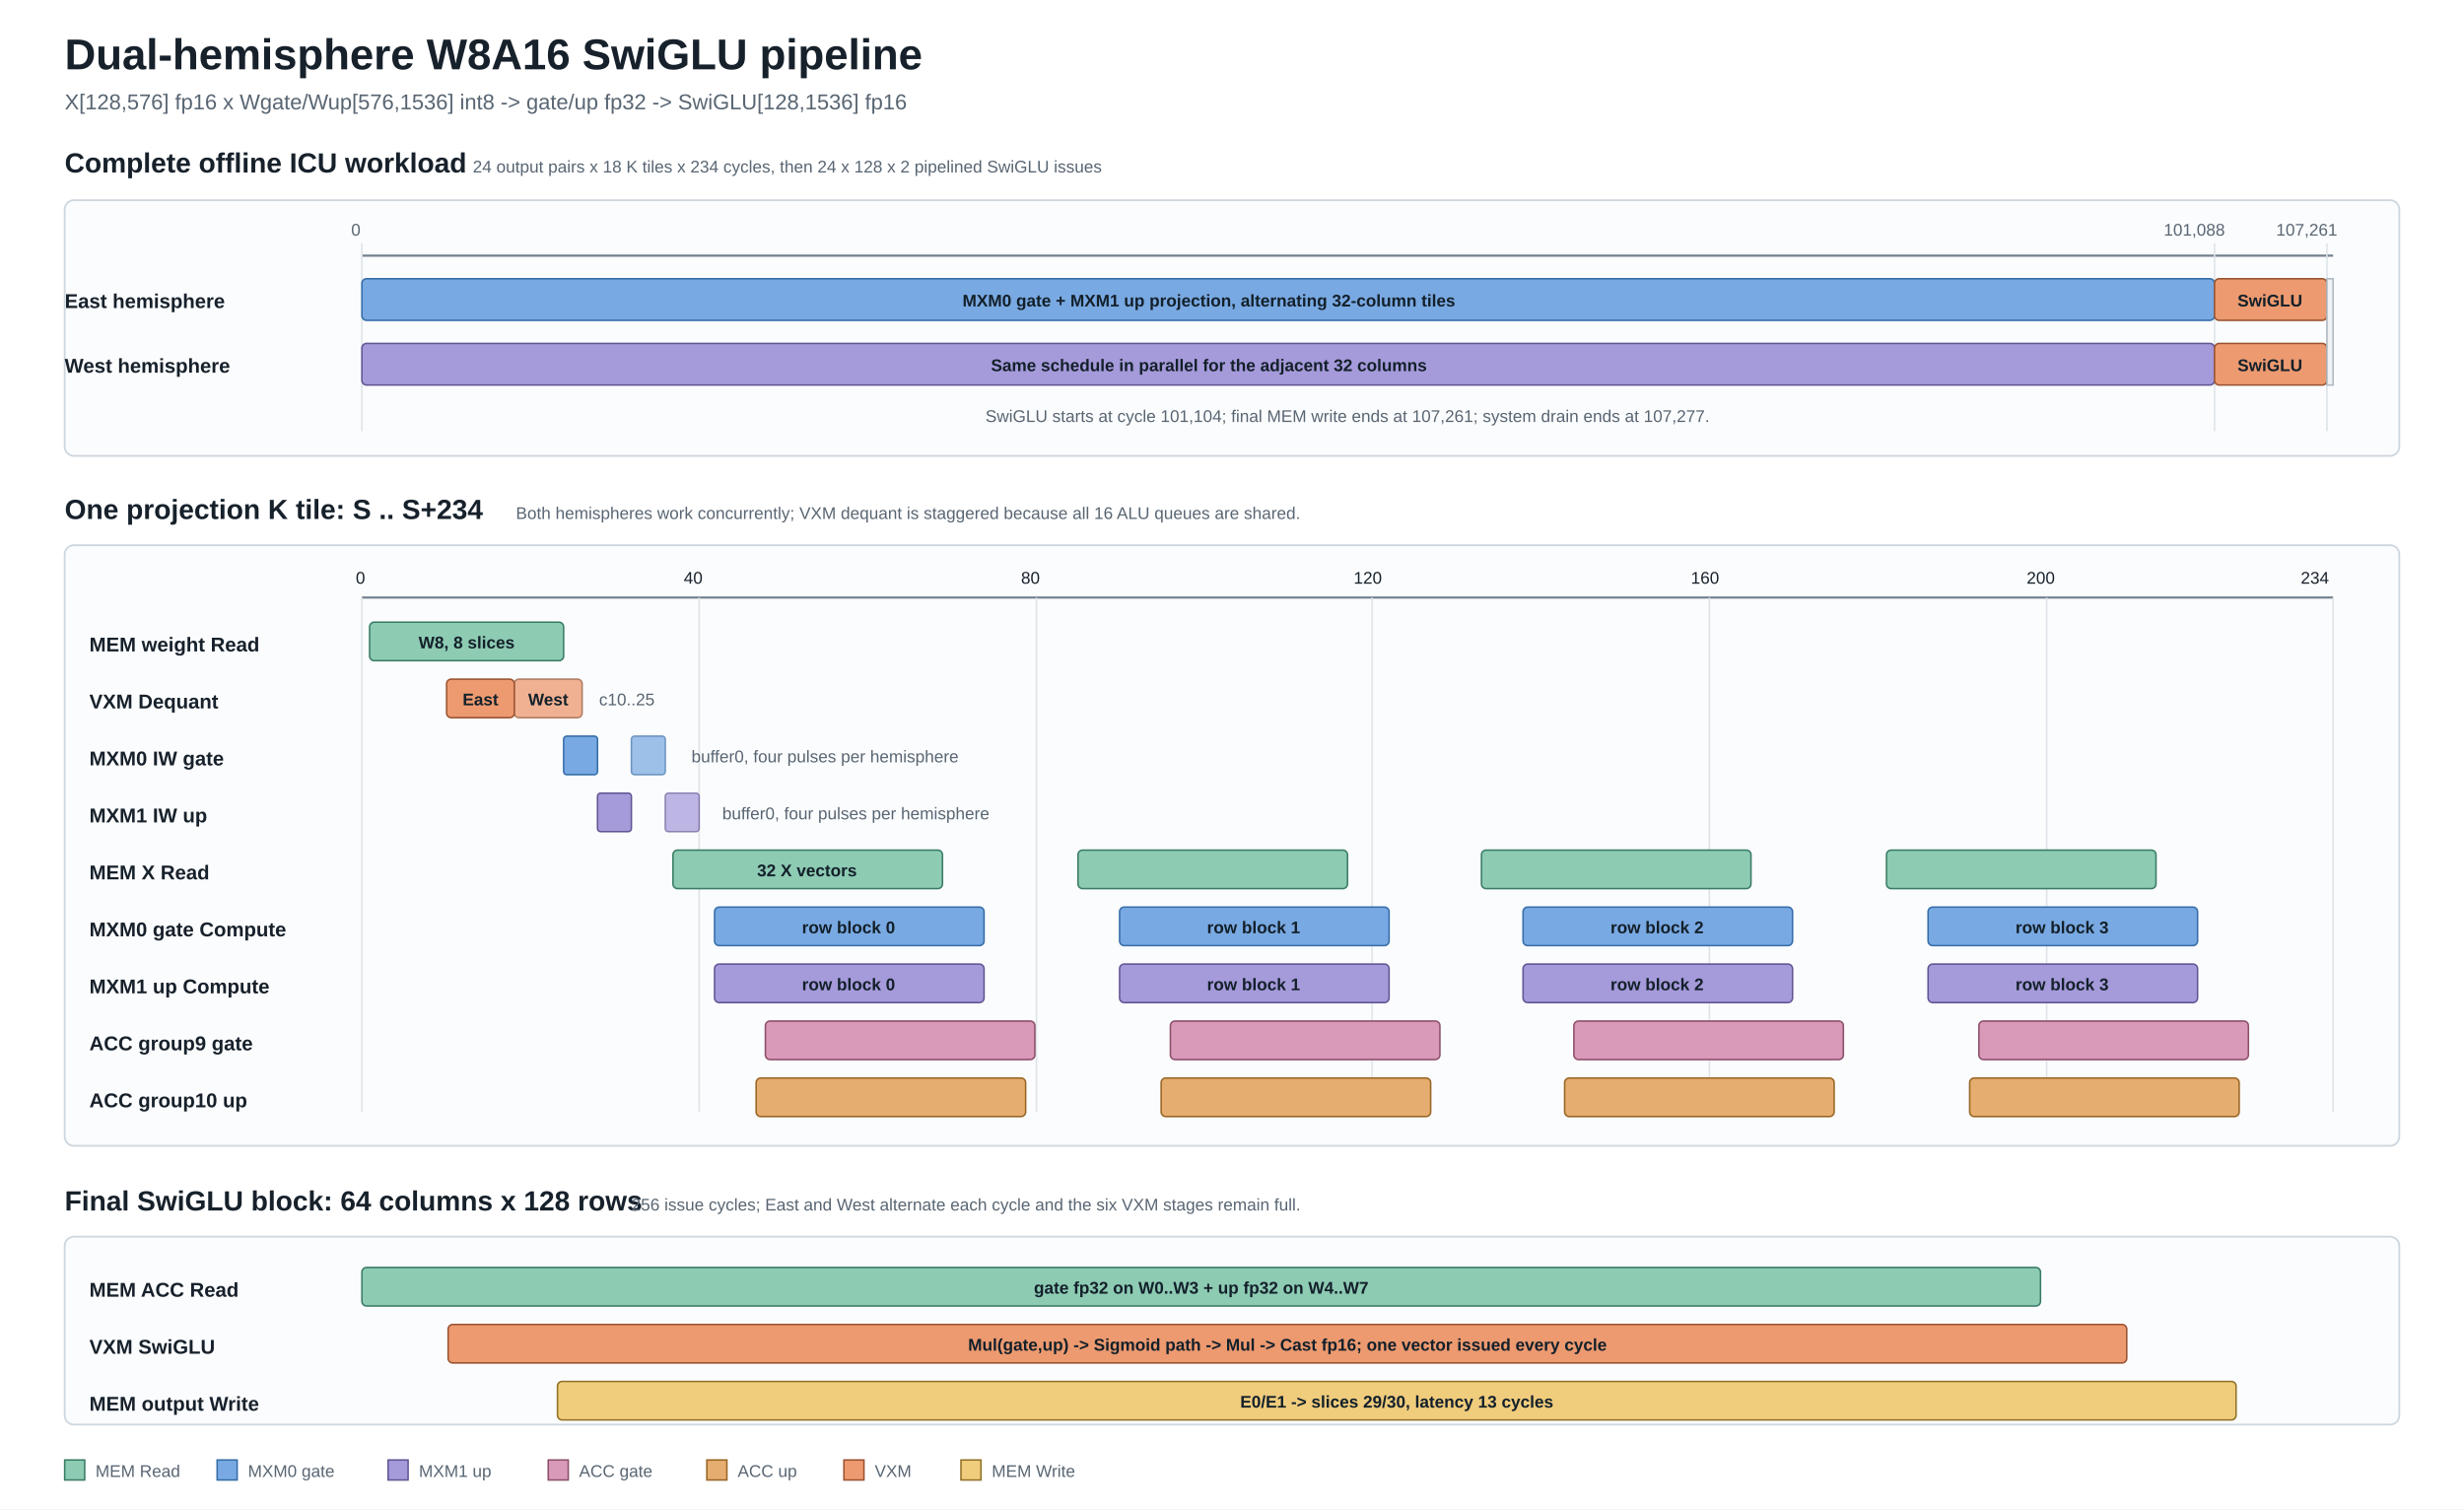
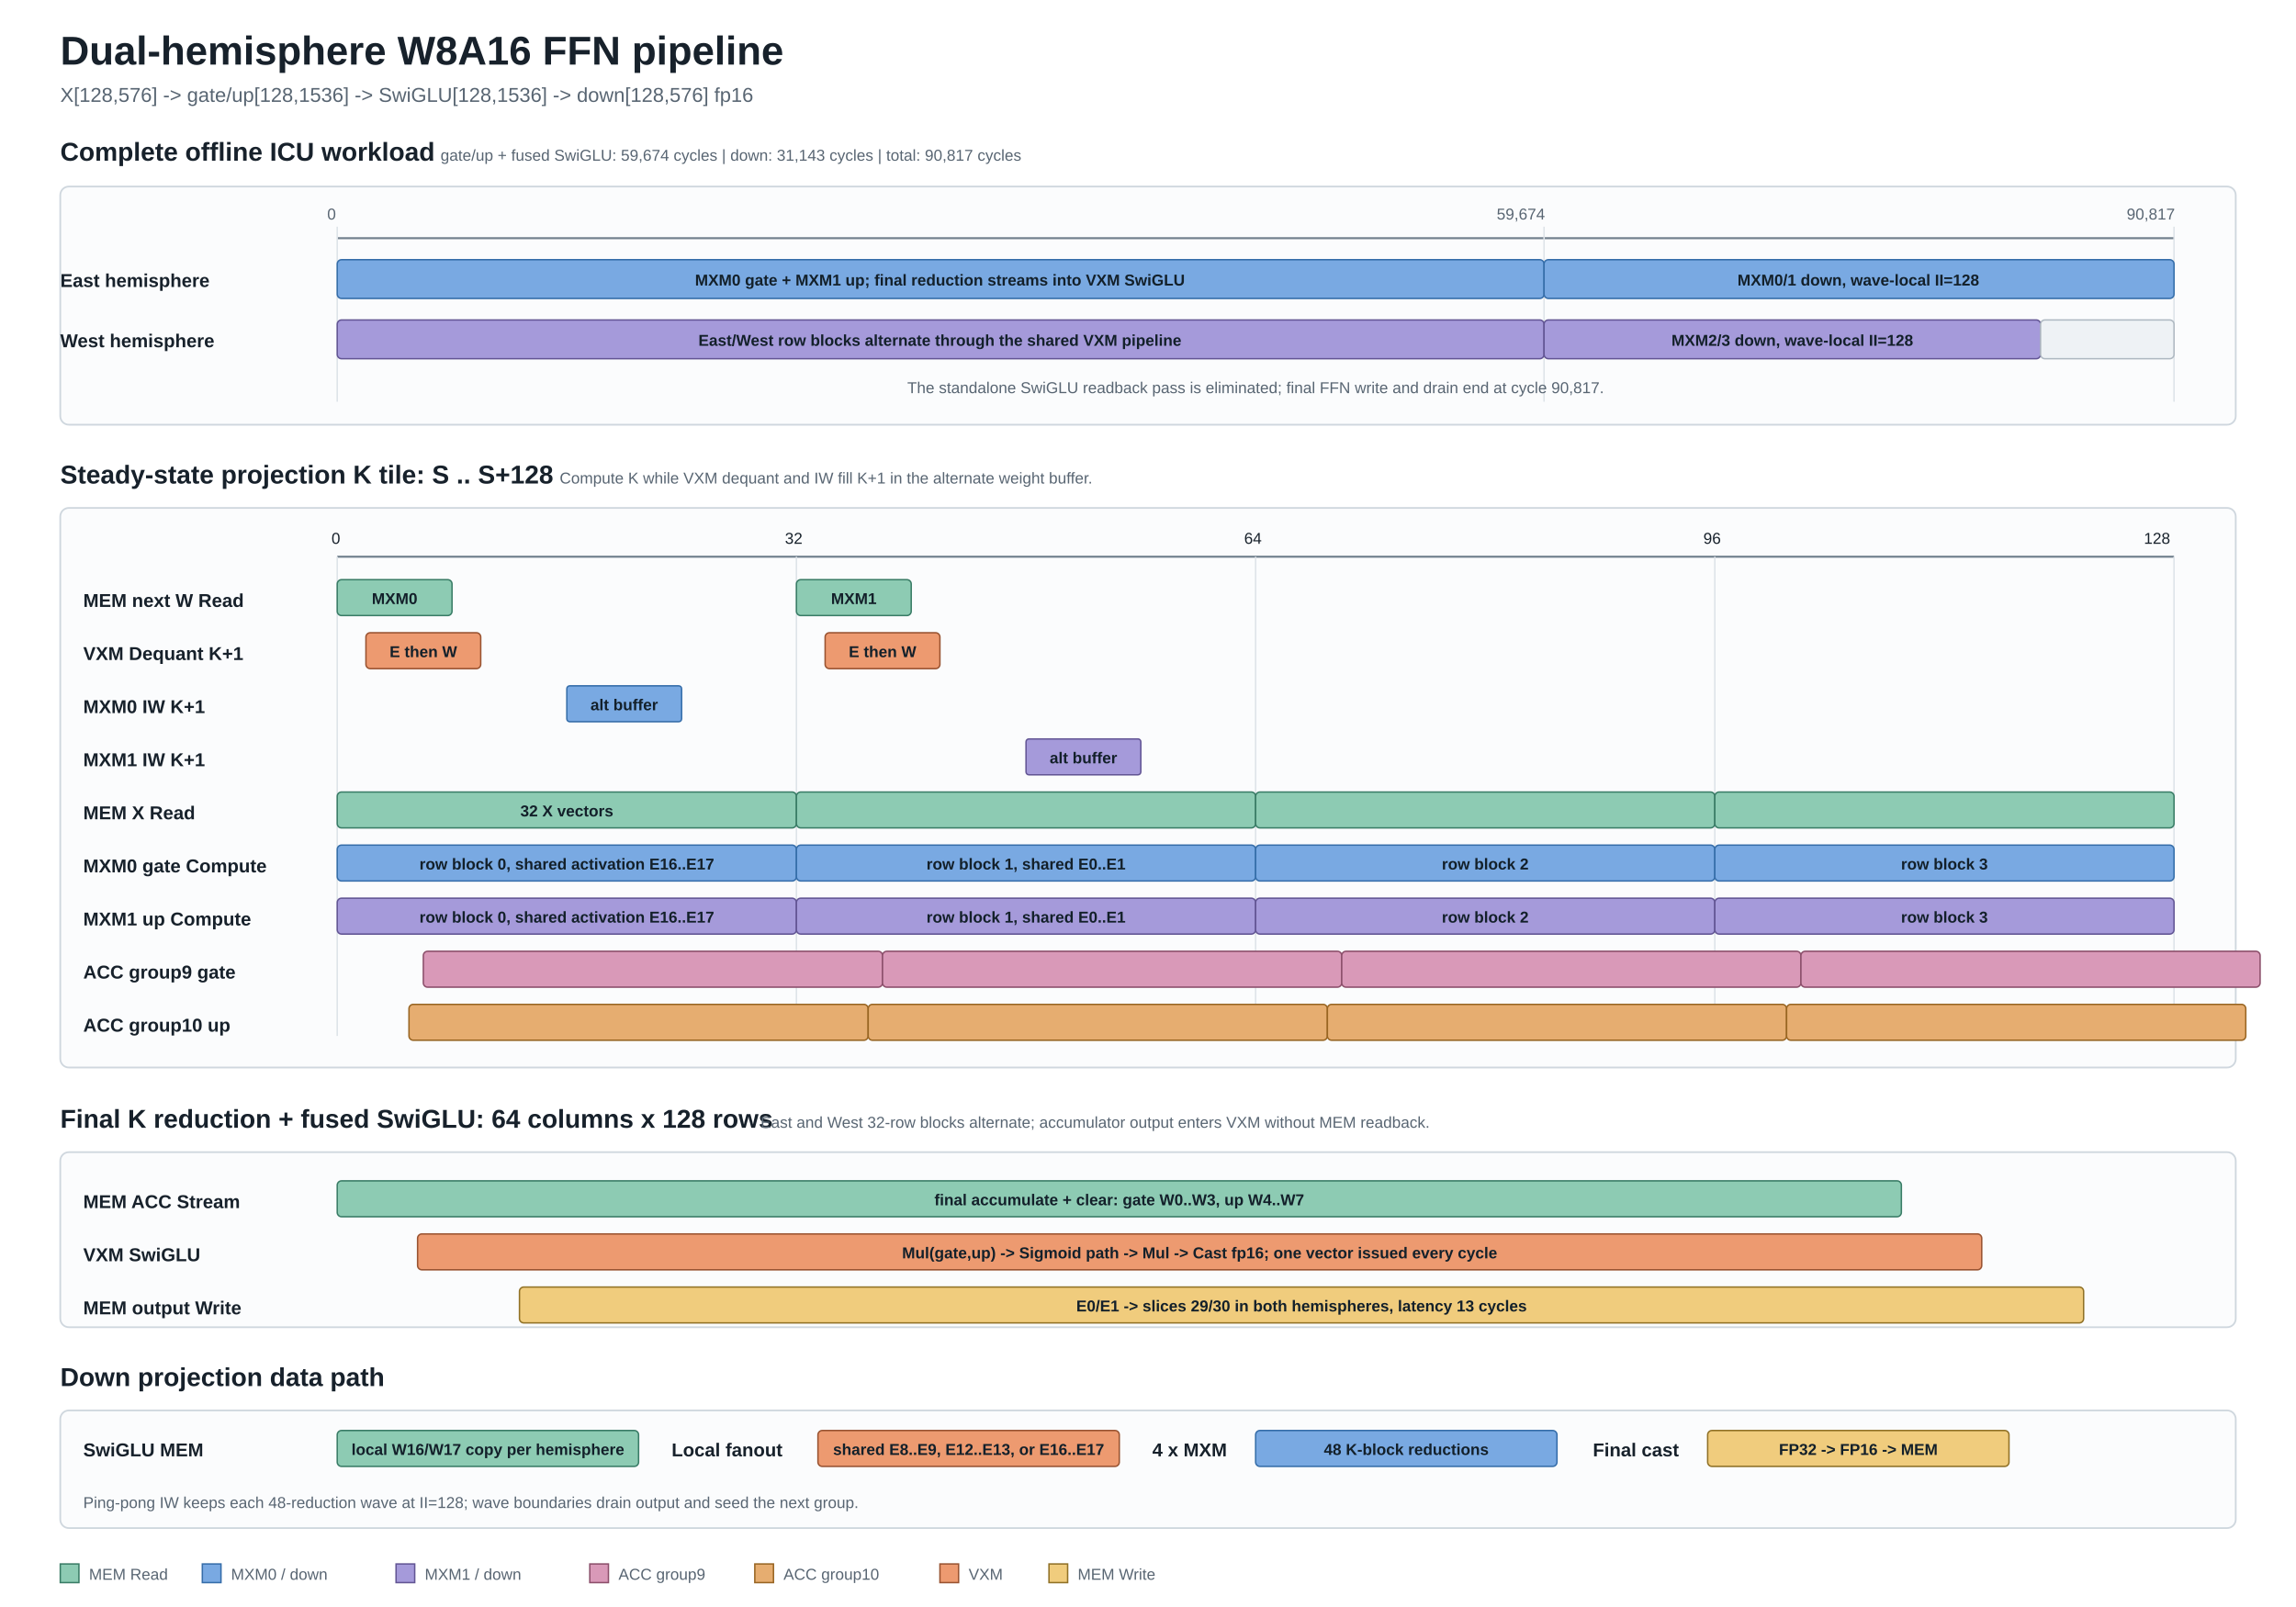
- <svg xmlns="http://www.w3.org/2000/svg" width="1600" height="980" viewBox="0 0 1600 980" role="img" aria-labelledby="title desc">
+ <svg xmlns="http://www.w3.org/2000/svg" width="1600" height="1120" viewBox="0 0 1600 1120" role="img" aria-labelledby="title desc">
  <style>
    text { font-family: "Segoe UI", Arial, sans-serif; fill: #17212b; letter-spacing: 0; }
    .title { font-size: 28px; font-weight: 700; }
    .subtitle { font-size: 14px; fill: #586572; }
    .section { font-size: 18px; font-weight: 700; }
    .label { font-size: 13px; font-weight: 650; }
    .small { font-size: 11px; fill: #586572; }
    .bar { font-size: 11px; font-weight: 650; fill: #13202a; }
    .axis { stroke: #71808d; stroke-width: 1.4; }
    .grid { stroke: #dde3e8; stroke-width: 1; }
    .panel { fill: #fbfcfd; stroke: #cfd7de; stroke-width: 1.2; }
    .memr { fill: #8dcbb3; stroke: #397c66; }
    .memw { fill: #f0cc7d; stroke: #907126; }
    .vxm { fill: #ed9a70; stroke: #995331; }
    .gate { fill: #79a9e2; stroke: #356da9; }
    .up { fill: #a59ada; stroke: #625594; }
    .accg { fill: #d999b8; stroke: #8c4f6b; }
    .accu { fill: #e6ad70; stroke: #986523; }
    .idle { fill: #eef2f5; stroke: #aeb8c1; }
    .east { fill: none; stroke: #367e6b; stroke-width: 2; }
    .west { fill: none; stroke: #765f9f; stroke-width: 2; }
  </style>
-   <rect width="1600" height="980" fill="#ffffff" />
-   <text x="42" y="45" class="title">Dual-hemisphere W8A16 SwiGLU pipeline</text>
-   <text x="42" y="71" class="subtitle">X[128,576] fp16 x Wgate/Wup[576,1536] int8 -&gt; gate/up fp32 -&gt; SwiGLU[128,1536] fp16</text>
+   <rect width="1600" height="1120" fill="#ffffff" />
+   <text x="42" y="45" class="title">Dual-hemisphere W8A16 FFN pipeline</text>
+   <text x="42" y="71" class="subtitle">X[128,576] -&gt; gate/up[128,1536] -&gt; SwiGLU[128,1536] -&gt; down[128,576] fp16</text>
  <text x="42" y="112" class="section">Complete offline ICU workload</text>
-   <text x="307" y="112" class="small">24 output pairs x 18 K tiles x 234 cycles, then 24 x 128 x 2 pipelined SwiGLU issues</text>
+   <text x="307" y="112" class="small">gate/up + fused SwiGLU: 59,674 cycles | down: 31,143 cycles | total: 90,817 cycles</text>
  <rect x="42" y="130" width="1516" height="166" rx="6" class="panel" />
  <line x1="235" y1="166" x2="1515" y2="166" class="axis" />
  <line x1="235" y1="158" x2="235" y2="280" class="grid" />
-   <line x1="1438" y1="158" x2="1438" y2="280" class="grid" />
-   <line x1="1511" y1="158" x2="1511" y2="280" class="grid" />
+   <line x1="1076" y1="158" x2="1076" y2="280" class="grid" />
+   <line x1="1515" y1="158" x2="1515" y2="280" class="grid" />
  <text x="228" y="153" class="small">0</text>
-   <text x="1405" y="153" class="small">101,088</text>
-   <text x="1478" y="153" class="small">107,261</text>
+   <text x="1043" y="153" class="small">59,674</text>
+   <text x="1482" y="153" class="small">90,817</text>
  <text x="42" y="200" class="label">East hemisphere</text>
-   <rect x="235" y="181" width="1203" height="27" rx="3" class="gate" />
-   <rect x="1438" y="181" width="73" height="27" rx="3" class="vxm" />
-   <text x="785" y="199" text-anchor="middle" class="bar">MXM0 gate + MXM1 up projection, alternating 32-column tiles</text>
-   <text x="1474" y="199" text-anchor="middle" class="bar">SwiGLU</text>
+   <rect x="235" y="181" width="841" height="27" rx="3" class="gate" />
+   <rect x="1076" y="181" width="439" height="27" rx="3" class="gate" />
+   <text x="655" y="199" text-anchor="middle" class="bar">MXM0 gate + MXM1 up; final reduction streams into VXM SwiGLU</text>
+   <text x="1295" y="199" text-anchor="middle" class="bar">MXM0/1 down, wave-local II=128</text>
  <text x="42" y="242" class="label">West hemisphere</text>
-   <rect x="235" y="223" width="1203" height="27" rx="3" class="up" />
-   <rect x="1438" y="223" width="73" height="27" rx="3" class="vxm" />
-   <text x="785" y="241" text-anchor="middle" class="bar">Same schedule in parallel for the adjacent 32 columns</text>
-   <text x="1474" y="241" text-anchor="middle" class="bar">SwiGLU</text>
-   <rect x="1511" y="181" width="4" height="69" class="idle" />
-   <text x="875" y="274" text-anchor="middle" class="small">SwiGLU starts at cycle 101,104; final MEM write ends at 107,261; system drain ends at 107,277.</text>
-   <text x="42" y="337" class="section">One projection K tile: S .. S+234</text>
-   <text x="335" y="337" class="small">Both hemispheres work concurrently; VXM dequant is staggered because all 16 ALU queues are shared.</text>
+   <rect x="235" y="223" width="841" height="27" rx="3" class="up" />
+   <rect x="1076" y="223" width="346" height="27" rx="3" class="up" />
+   <rect x="1422" y="223" width="93" height="27" rx="3" class="idle" />
+   <text x="655" y="241" text-anchor="middle" class="bar">East/West row blocks alternate through the shared VXM pipeline</text>
+   <text x="1249" y="241" text-anchor="middle" class="bar">MXM2/3 down, wave-local II=128</text>
+   <text x="875" y="274" text-anchor="middle" class="small">The standalone SwiGLU readback pass is eliminated; final FFN write and drain end at cycle 90,817.</text>
+   <text x="42" y="337" class="section">Steady-state projection K tile: S .. S+128</text>
+   <text x="390" y="337" class="small">Compute K while VXM dequant and IW fill K+1 in the alternate weight buffer.</text>
  <rect x="42" y="354" width="1516" height="390" rx="6" class="panel" />
  <line x1="235" y1="388" x2="1515" y2="388" class="axis" />
  <g class="small">
    <text x="231" y="379">0</text>
-     <text x="444" y="379">40</text>
-     <text x="663" y="379">80</text>
-     <text x="879" y="379">120</text>
-     <text x="1098" y="379">160</text>
-     <text x="1316" y="379">200</text>
-     <text x="1494" y="379">234</text>
+     <text x="547" y="379">32</text>
+     <text x="867" y="379">64</text>
+     <text x="1187" y="379">96</text>
+     <text x="1494" y="379">128</text>
  </g>
  <g class="grid">
    <line x1="235" y1="388" x2="235" y2="722" />
-     <line x1="454" y1="388" x2="454" y2="722" />
-     <line x1="673" y1="388" x2="673" y2="722" />
-     <line x1="891" y1="388" x2="891" y2="722" />
-     <line x1="1110" y1="388" x2="1110" y2="722" />
-     <line x1="1329" y1="388" x2="1329" y2="722" />
+     <line x1="555" y1="388" x2="555" y2="722" />
+     <line x1="875" y1="388" x2="875" y2="722" />
+     <line x1="1195" y1="388" x2="1195" y2="722" />
    <line x1="1515" y1="388" x2="1515" y2="722" />
  </g>
-   <text x="58" y="423" class="label">MEM weight Read</text>
-   <rect x="240" y="404" width="126" height="25" rx="3" class="memr" />
-   <text x="303" y="421" text-anchor="middle" class="bar">W8, 8 slices</text>
-   <text x="58" y="460" class="label">VXM Dequant</text>
-   <rect x="290" y="441" width="44" height="25" rx="3" class="vxm" />
-   <text x="312" y="458" text-anchor="middle" class="bar">East</text>
-   <rect x="334" y="441" width="44" height="25" rx="3" class="vxm" opacity="0.76" />
-   <text x="356" y="458" text-anchor="middle" class="bar">West</text>
-   <text x="389" y="458" class="small">c10..25</text>
-   <text x="58" y="497" class="label">MXM0 IW gate</text>
-   <rect x="366" y="478" width="22" height="25" rx="2" class="gate" />
-   <rect x="410" y="478" width="22" height="25" rx="2" class="gate" opacity="0.72" />
-   <text x="449" y="495" class="small">buffer0, four pulses per hemisphere</text>
-   <text x="58" y="534" class="label">MXM1 IW up</text>
-   <rect x="388" y="515" width="22" height="25" rx="2" class="up" />
-   <rect x="432" y="515" width="22" height="25" rx="2" class="up" opacity="0.72" />
-   <text x="469" y="532" class="small">buffer0, four pulses per hemisphere</text>
+   <text x="58" y="423" class="label">MEM next W Read</text>
+   <rect x="235" y="404" width="80" height="25" rx="3" class="memr" />
+   <rect x="555" y="404" width="80" height="25" rx="3" class="memr" />
+   <text x="275" y="421" text-anchor="middle" class="bar">MXM0</text>
+   <text x="595" y="421" text-anchor="middle" class="bar">MXM1</text>
+   <text x="58" y="460" class="label">VXM Dequant K+1</text>
+   <rect x="255" y="441" width="80" height="25" rx="3" class="vxm" />
+   <rect x="575" y="441" width="80" height="25" rx="3" class="vxm" />
+   <text x="295" y="458" text-anchor="middle" class="bar">E then W</text>
+   <text x="615" y="458" text-anchor="middle" class="bar">E then W</text>
+   <text x="58" y="497" class="label">MXM0 IW K+1</text>
+   <rect x="395" y="478" width="80" height="25" rx="2" class="gate" />
+   <text x="435" y="495" text-anchor="middle" class="bar">alt buffer</text>
+   <text x="58" y="534" class="label">MXM1 IW K+1</text>
+   <rect x="715" y="515" width="80" height="25" rx="2" class="up" />
+   <text x="755" y="532" text-anchor="middle" class="bar">alt buffer</text>
  <text x="58" y="571" class="label">MEM X Read</text>
  <text x="58" y="608" class="label">MXM0 gate Compute</text>
  <text x="58" y="645" class="label">MXM1 up Compute</text>
  <text x="58" y="682" class="label">ACC group9 gate</text>
  <text x="58" y="719" class="label">ACC group10 up</text>
  <g>
-     <rect x="437" y="552" width="175" height="25" rx="3" class="memr" />
-     <rect x="464" y="589" width="175" height="25" rx="3" class="gate" />
-     <rect x="464" y="626" width="175" height="25" rx="3" class="up" />
-     <rect x="497" y="663" width="175" height="25" rx="3" class="accg" />
-     <rect x="491" y="700" width="175" height="25" rx="3" class="accu" />
-     <text x="524" y="569" text-anchor="middle" class="bar">32 X vectors</text>
-     <text x="551" y="606" text-anchor="middle" class="bar">row block 0</text>
-     <text x="551" y="643" text-anchor="middle" class="bar">row block 0</text>
+     <rect x="235" y="552" width="320" height="25" rx="3" class="memr" />
+     <rect x="235" y="589" width="320" height="25" rx="3" class="gate" />
+     <rect x="235" y="626" width="320" height="25" rx="3" class="up" />
+     <rect x="295" y="663" width="320" height="25" rx="3" class="accg" />
+     <rect x="285" y="700" width="320" height="25" rx="3" class="accu" />
+     <text x="395" y="569" text-anchor="middle" class="bar">32 X vectors</text>
+     <text x="395" y="606" text-anchor="middle" class="bar">row block 0, shared activation E16..E17</text>
+     <text x="395" y="643" text-anchor="middle" class="bar">row block 0, shared activation E16..E17</text>
  </g>
-   <g transform="translate(263,0)">
-     <rect x="437" y="552" width="175" height="25" rx="3" class="memr" />
-     <rect x="464" y="589" width="175" height="25" rx="3" class="gate" />
-     <rect x="464" y="626" width="175" height="25" rx="3" class="up" />
-     <rect x="497" y="663" width="175" height="25" rx="3" class="accg" />
-     <rect x="491" y="700" width="175" height="25" rx="3" class="accu" />
-     <text x="551" y="606" text-anchor="middle" class="bar">row block 1</text>
-     <text x="551" y="643" text-anchor="middle" class="bar">row block 1</text>
+   <g transform="translate(320,0)">
+     <rect x="235" y="552" width="320" height="25" rx="3" class="memr" />
+     <rect x="235" y="589" width="320" height="25" rx="3" class="gate" />
+     <rect x="235" y="626" width="320" height="25" rx="3" class="up" />
+     <rect x="295" y="663" width="320" height="25" rx="3" class="accg" />
+     <rect x="285" y="700" width="320" height="25" rx="3" class="accu" />
+     <text x="395" y="606" text-anchor="middle" class="bar">row block 1, shared E0..E1</text>
+     <text x="395" y="643" text-anchor="middle" class="bar">row block 1, shared E0..E1</text>
  </g>
-   <g transform="translate(525,0)">
-     <rect x="437" y="552" width="175" height="25" rx="3" class="memr" />
-     <rect x="464" y="589" width="175" height="25" rx="3" class="gate" />
-     <rect x="464" y="626" width="175" height="25" rx="3" class="up" />
-     <rect x="497" y="663" width="175" height="25" rx="3" class="accg" />
-     <rect x="491" y="700" width="175" height="25" rx="3" class="accu" />
-     <text x="551" y="606" text-anchor="middle" class="bar">row block 2</text>
-     <text x="551" y="643" text-anchor="middle" class="bar">row block 2</text>
+   <g transform="translate(640,0)">
+     <rect x="235" y="552" width="320" height="25" rx="3" class="memr" />
+     <rect x="235" y="589" width="320" height="25" rx="3" class="gate" />
+     <rect x="235" y="626" width="320" height="25" rx="3" class="up" />
+     <rect x="295" y="663" width="320" height="25" rx="3" class="accg" />
+     <rect x="285" y="700" width="320" height="25" rx="3" class="accu" />
+     <text x="395" y="606" text-anchor="middle" class="bar">row block 2</text>
+     <text x="395" y="643" text-anchor="middle" class="bar">row block 2</text>
  </g>
-   <g transform="translate(788,0)">
-     <rect x="437" y="552" width="175" height="25" rx="3" class="memr" />
-     <rect x="464" y="589" width="175" height="25" rx="3" class="gate" />
-     <rect x="464" y="626" width="175" height="25" rx="3" class="up" />
-     <rect x="497" y="663" width="175" height="25" rx="3" class="accg" />
-     <rect x="491" y="700" width="175" height="25" rx="3" class="accu" />
-     <text x="551" y="606" text-anchor="middle" class="bar">row block 3</text>
-     <text x="551" y="643" text-anchor="middle" class="bar">row block 3</text>
+   <g transform="translate(960,0)">
+     <rect x="235" y="552" width="320" height="25" rx="3" class="memr" />
+     <rect x="235" y="589" width="320" height="25" rx="3" class="gate" />
+     <rect x="235" y="626" width="320" height="25" rx="3" class="up" />
+     <rect x="295" y="663" width="320" height="25" rx="3" class="accg" />
+     <rect x="285" y="700" width="320" height="25" rx="3" class="accu" />
+     <text x="395" y="606" text-anchor="middle" class="bar">row block 3</text>
+     <text x="395" y="643" text-anchor="middle" class="bar">row block 3</text>
  </g>
-   <text x="42" y="786" class="section">Final SwiGLU block: 64 columns x 128 rows</text>
-   <text x="410" y="786" class="small">256 issue cycles; East and West alternate each cycle and the six VXM stages remain full.</text>
+   <text x="42" y="786" class="section">Final K reduction + fused SwiGLU: 64 columns x 128 rows</text>
+   <text x="530" y="786" class="small">East and West 32-row blocks alternate; accumulator output enters VXM without MEM readback.</text>
  <rect x="42" y="803" width="1516" height="122" rx="6" class="panel" />
-   <text x="58" y="842" class="label">MEM ACC Read</text>
+   <text x="58" y="842" class="label">MEM ACC Stream</text>
  <rect x="235" y="823" width="1090" height="25" rx="3" class="memr" />
-   <text x="780" y="840" text-anchor="middle" class="bar">gate fp32 on W0..W3 + up fp32 on W4..W7</text>
+   <text x="780" y="840" text-anchor="middle" class="bar">final accumulate + clear: gate W0..W3, up W4..W7</text>
  <text x="58" y="879" class="label">VXM SwiGLU</text>
  <rect x="291" y="860" width="1090" height="25" rx="3" class="vxm" />
  <text x="836" y="877" text-anchor="middle" class="bar">Mul(gate,up) -&gt; Sigmoid path -&gt; Mul -&gt; Cast fp16; one vector issued every cycle</text>
  <text x="58" y="916" class="label">MEM output Write</text>
  <rect x="362" y="897" width="1090" height="25" rx="3" class="memw" />
-   <text x="907" y="914" text-anchor="middle" class="bar">E0/E1 -&gt; slices 29/30, latency 13 cycles</text>
-   <rect x="42" y="948" width="13" height="13" class="memr" />
-   <text x="62" y="959" class="small">MEM Read</text>
-   <rect x="141" y="948" width="13" height="13" class="gate" />
-   <text x="161" y="959" class="small">MXM0 gate</text>
-   <rect x="252" y="948" width="13" height="13" class="up" />
-   <text x="272" y="959" class="small">MXM1 up</text>
-   <rect x="356" y="948" width="13" height="13" class="accg" />
-   <text x="376" y="959" class="small">ACC gate</text>
-   <rect x="459" y="948" width="13" height="13" class="accu" />
-   <text x="479" y="959" class="small">ACC up</text>
-   <rect x="548" y="948" width="13" height="13" class="vxm" />
-   <text x="568" y="959" class="small">VXM</text>
-   <rect x="624" y="948" width="13" height="13" class="memw" />
-   <text x="644" y="959" class="small">MEM Write</text>
+   <text x="907" y="914" text-anchor="middle" class="bar">E0/E1 -&gt; slices 29/30 in both hemispheres, latency 13 cycles</text>
+   <text x="42" y="966" class="section">Down projection data path</text>
+   <rect x="42" y="983" width="1516" height="82" rx="6" class="panel" />
+   <text x="58" y="1015" class="label">SwiGLU MEM</text>
+   <rect x="235" y="997" width="210" height="25" rx="3" class="memr" />
+   <text x="340" y="1014" text-anchor="middle" class="bar">local W16/W17 copy per hemisphere</text>
+   <text x="468" y="1015" class="label">Local fanout</text>
+   <rect x="570" y="997" width="210" height="25" rx="3" class="vxm" />
+   <text x="675" y="1014" text-anchor="middle" class="bar">shared E8..E9, E12..E13, or E16..E17</text>
+   <text x="803" y="1015" class="label">4 x MXM</text>
+   <rect x="875" y="997" width="210" height="25" rx="3" class="gate" />
+   <text x="980" y="1014" text-anchor="middle" class="bar">48 K-block reductions</text>
+   <text x="1110" y="1015" class="label">Final cast</text>
+   <rect x="1190" y="997" width="210" height="25" rx="3" class="memw" />
+   <text x="1295" y="1014" text-anchor="middle" class="bar">FP32 -&gt; FP16 -&gt; MEM</text>
+   <text x="58" y="1051" class="small">Ping-pong IW keeps each 48-reduction wave at II=128; wave boundaries drain output and seed the next group.</text>
+   <rect x="42" y="1090" width="13" height="13" class="memr" />
+   <text x="62" y="1101" class="small">MEM Read</text>
+   <rect x="141" y="1090" width="13" height="13" class="gate" />
+   <text x="161" y="1101" class="small">MXM0 / down</text>
+   <rect x="276" y="1090" width="13" height="13" class="up" />
+   <text x="296" y="1101" class="small">MXM1 / down</text>
+   <rect x="411" y="1090" width="13" height="13" class="accg" />
+   <text x="431" y="1101" class="small">ACC group9</text>
+   <rect x="526" y="1090" width="13" height="13" class="accu" />
+   <text x="546" y="1101" class="small">ACC group10</text>
+   <rect x="655" y="1090" width="13" height="13" class="vxm" />
+   <text x="675" y="1101" class="small">VXM</text>
+   <rect x="731" y="1090" width="13" height="13" class="memw" />
+   <text x="751" y="1101" class="small">MEM Write</text>
</svg>
